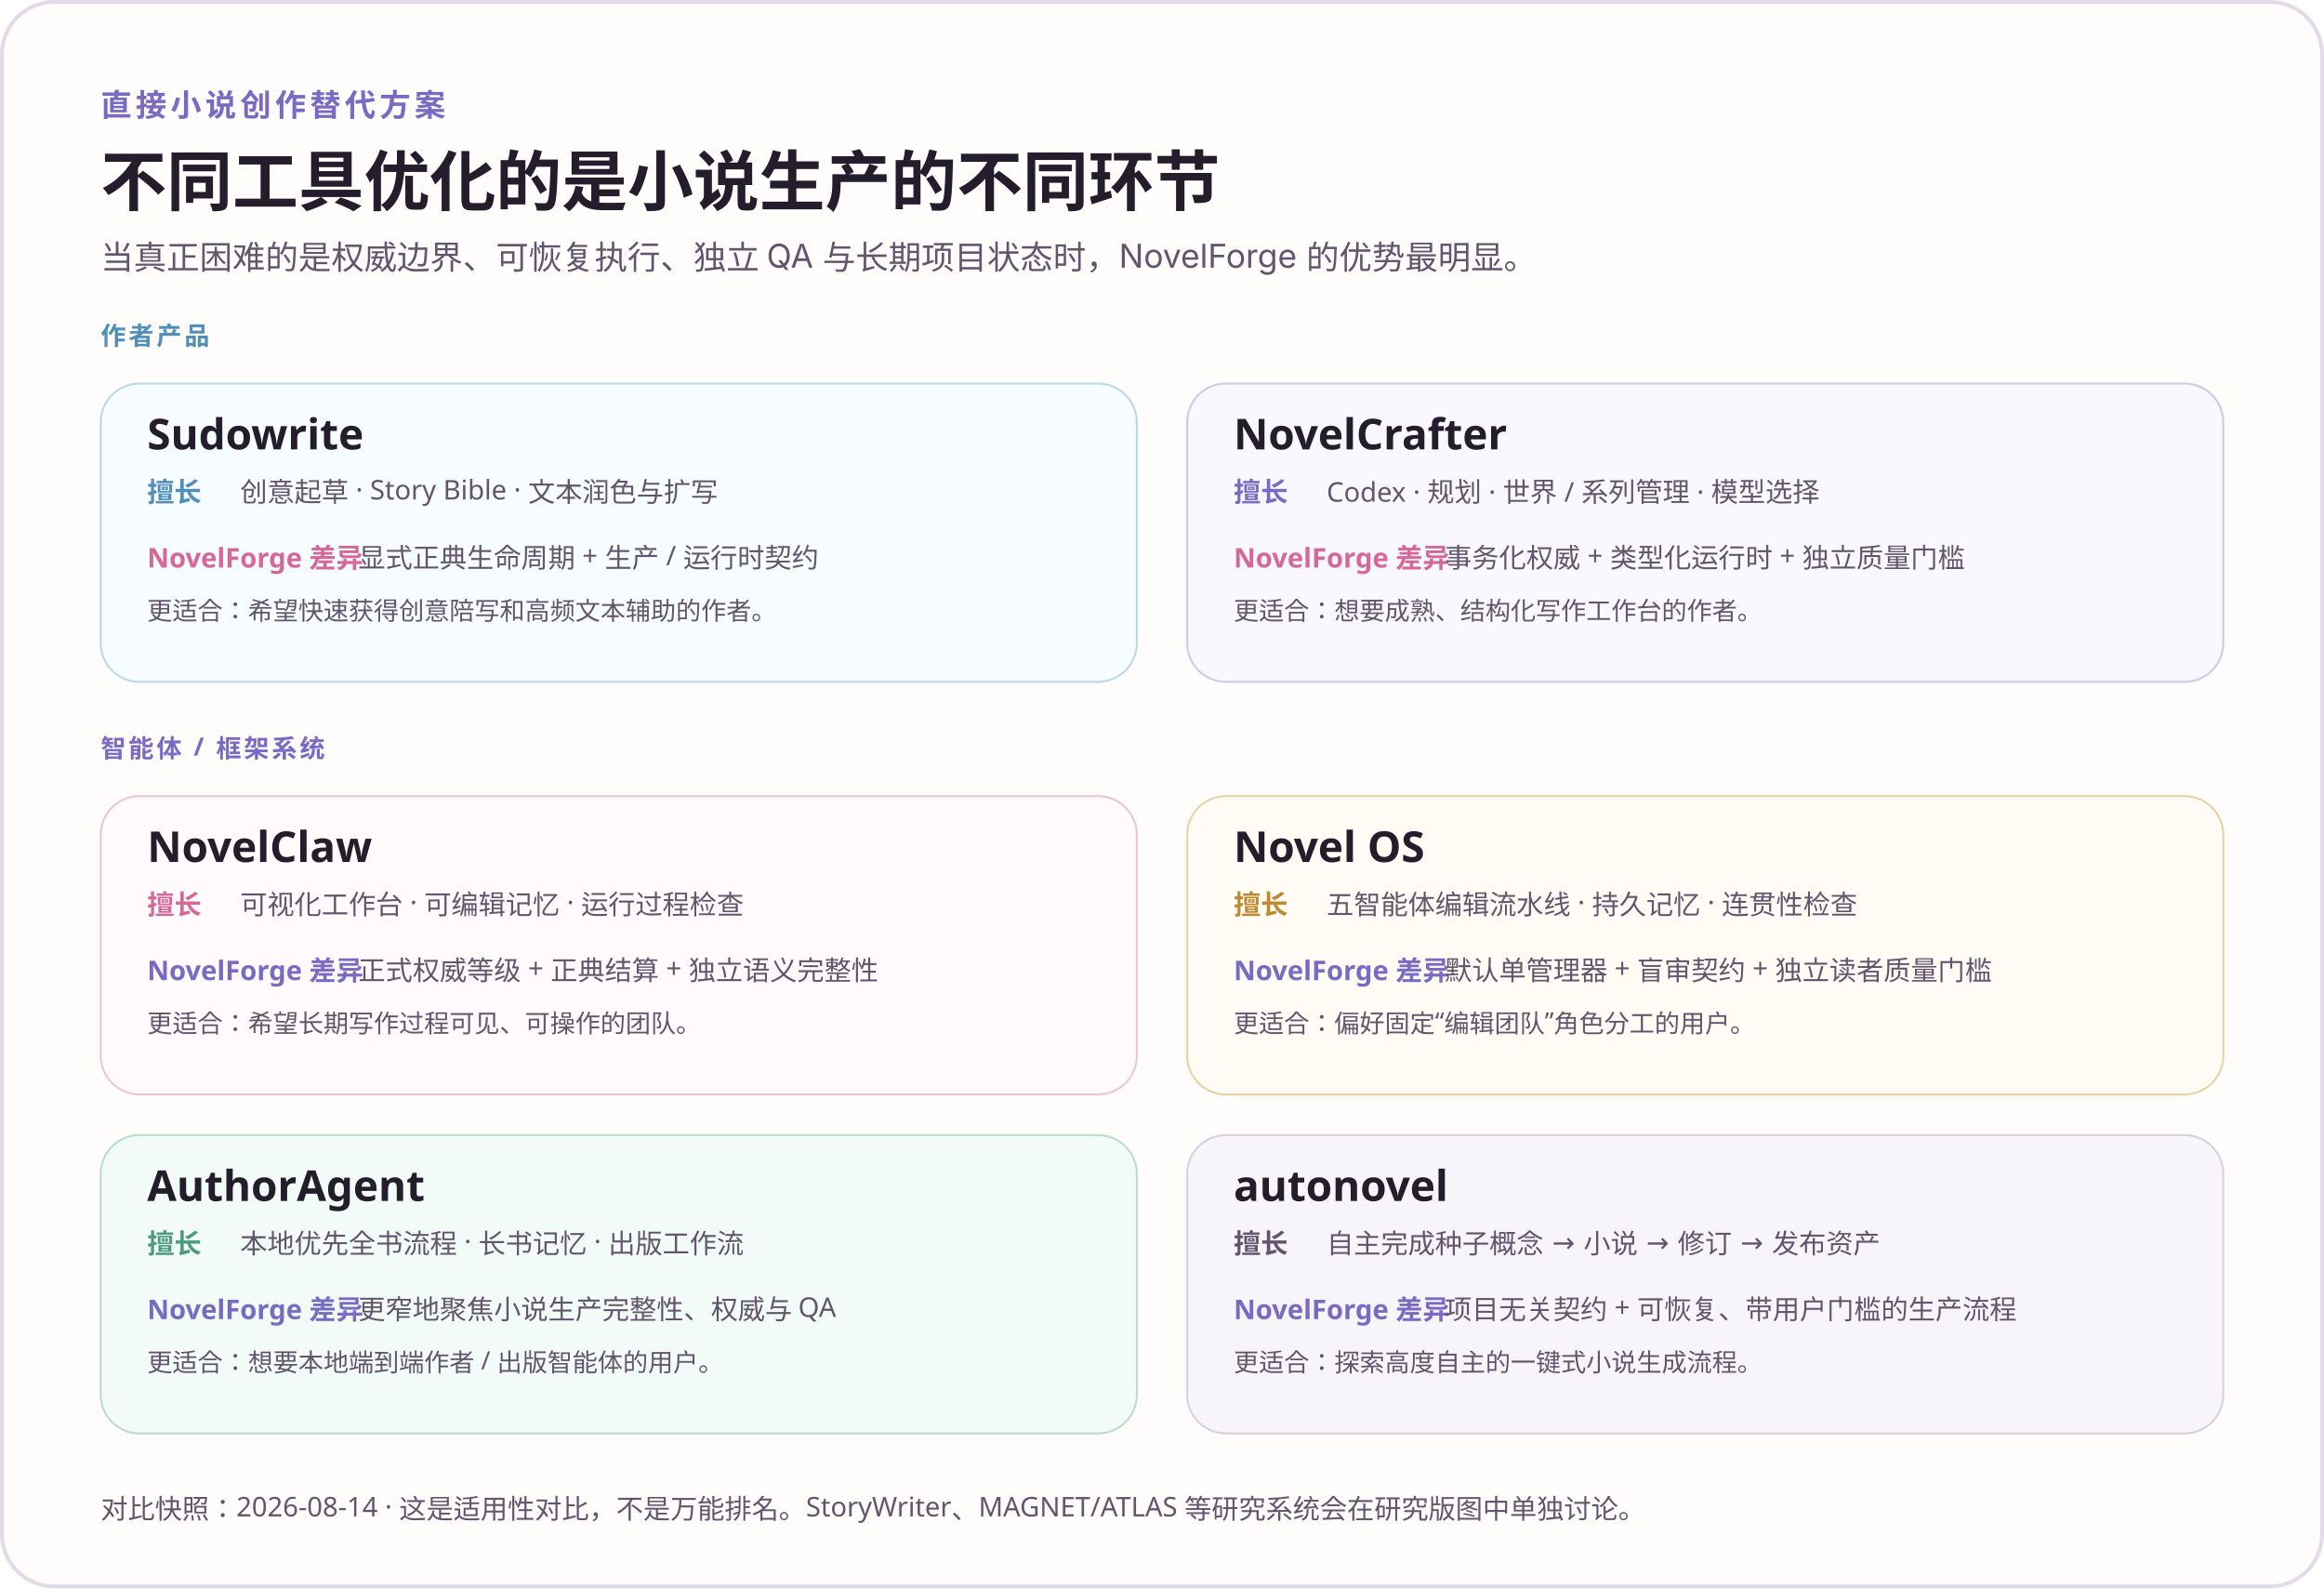
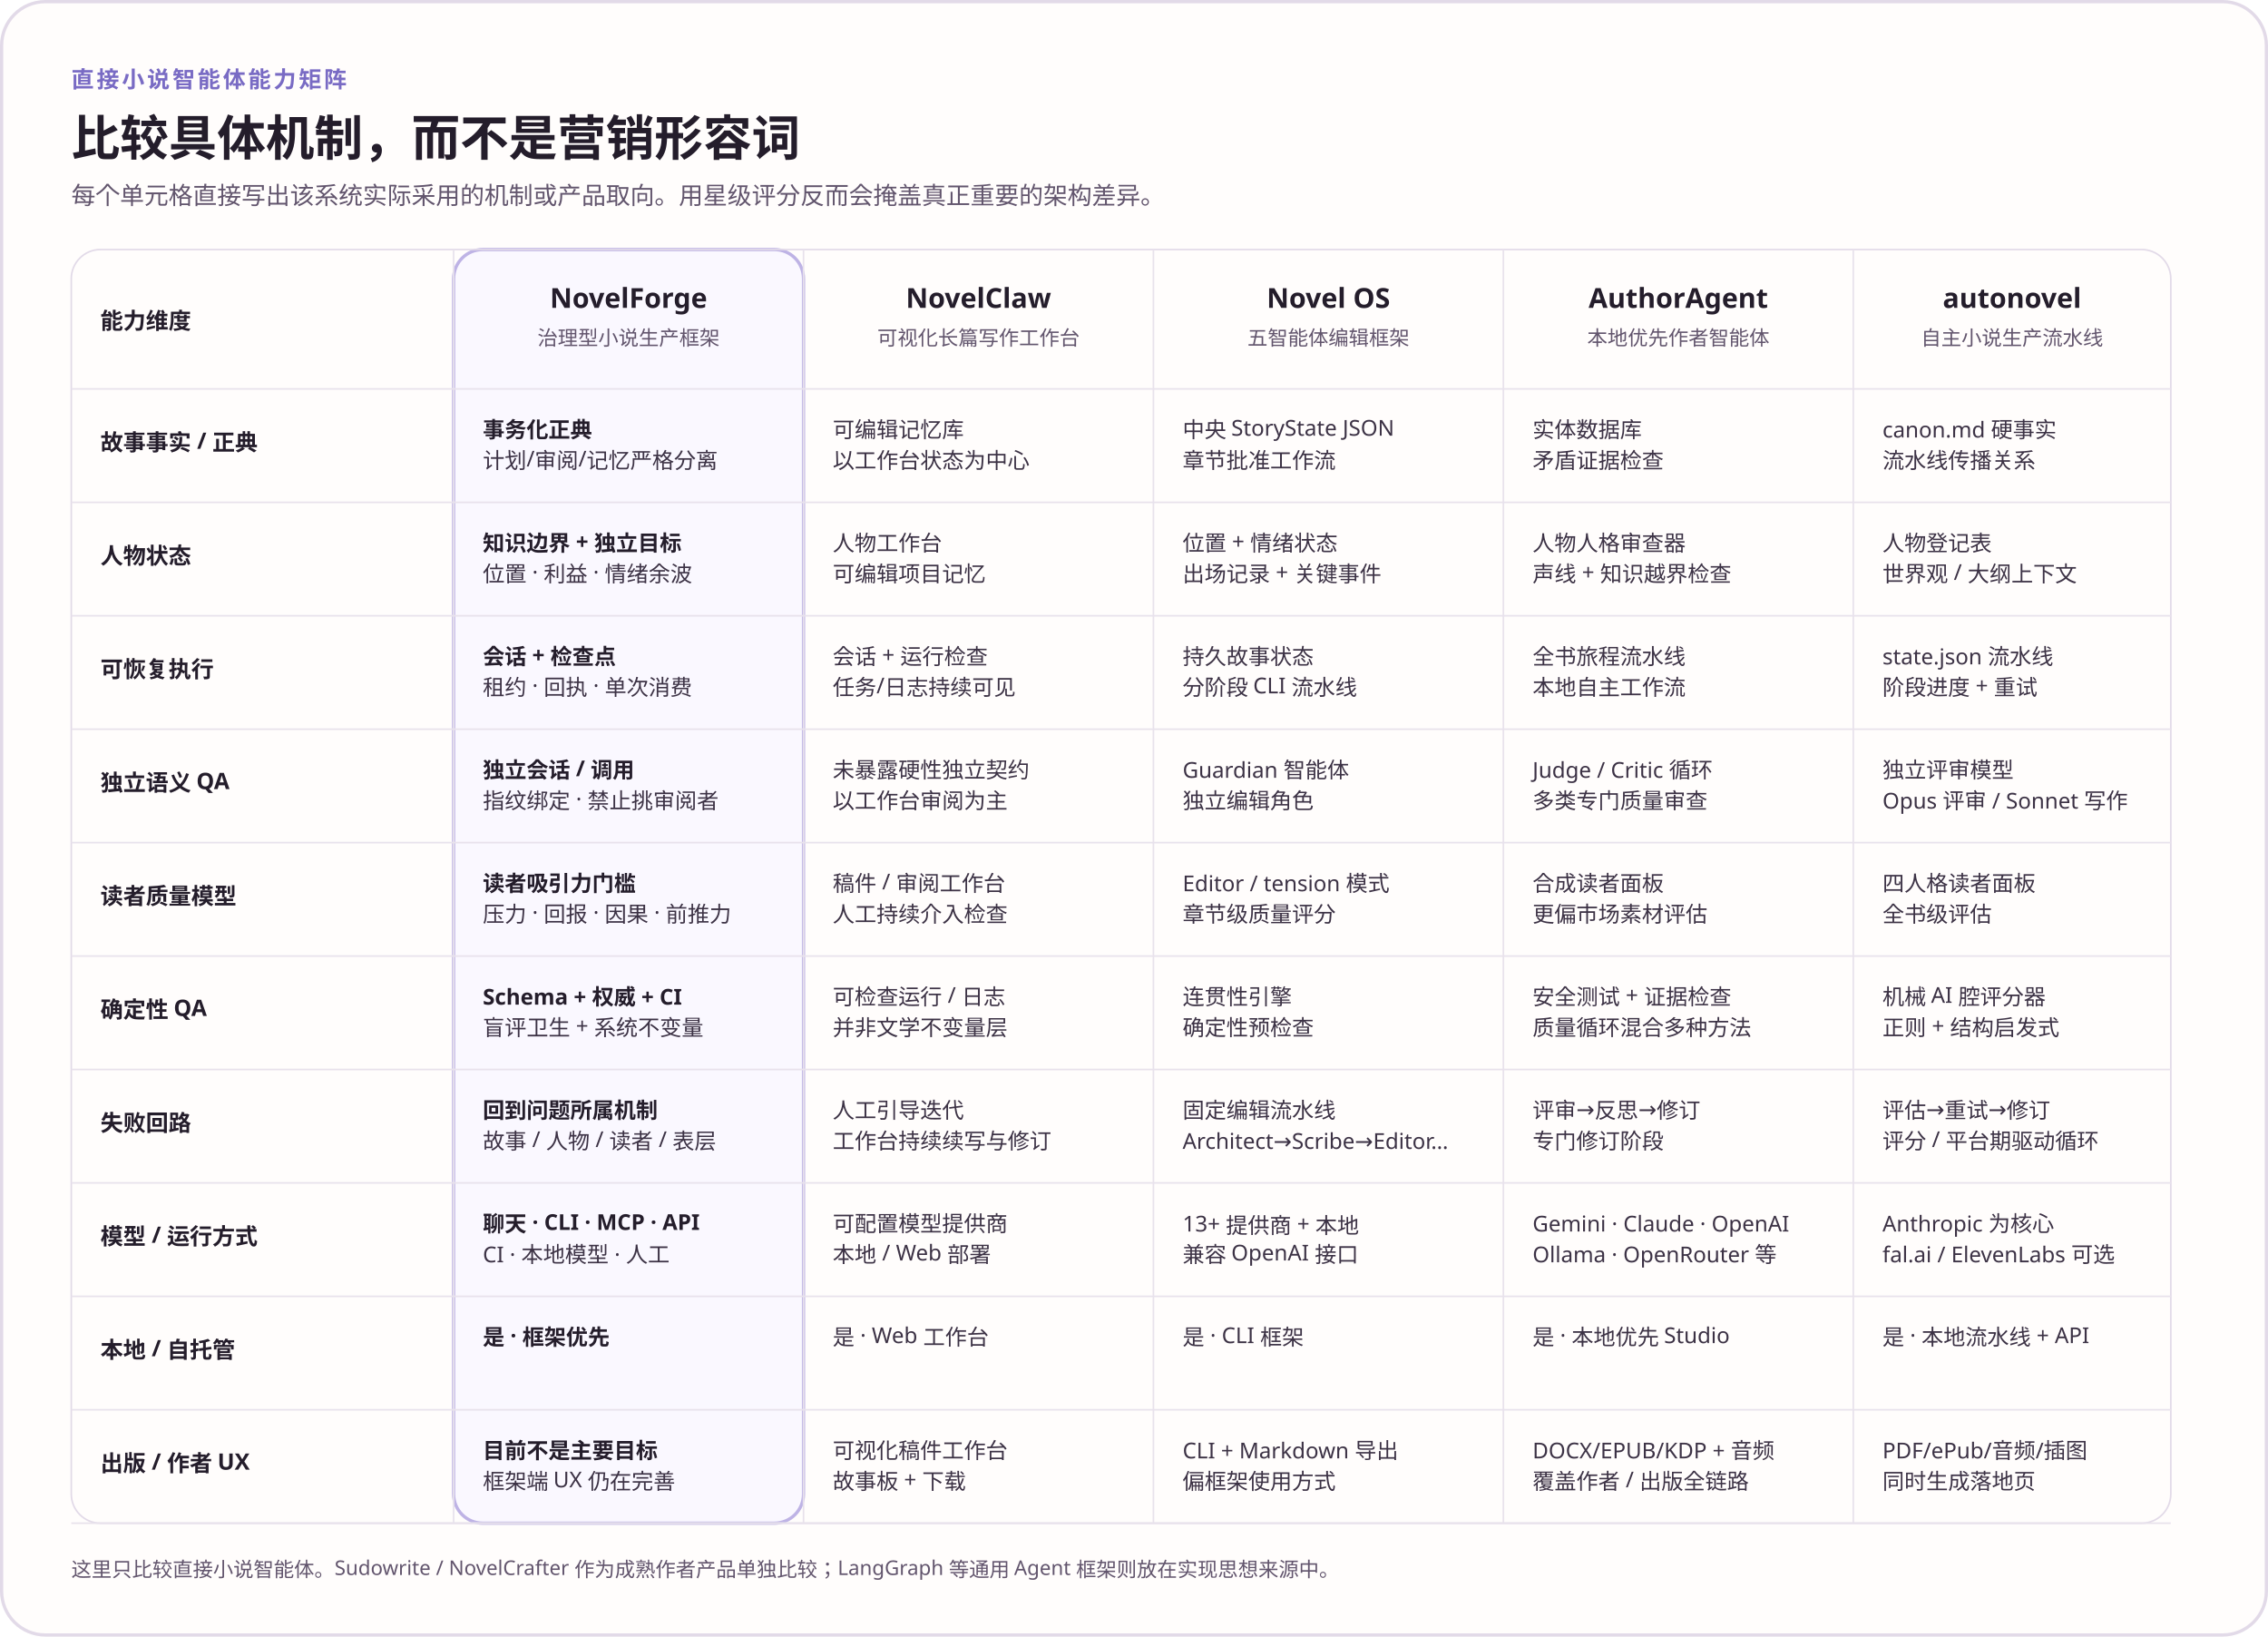
- <svg xmlns="http://www.w3.org/2000/svg" viewBox="0 0 1200 820" role="img" aria-labelledby="title desc">
-   <rect width="1200" height="820" rx="28" fill="#FFFDFC" />
-   <rect x="1" y="1" width="1198" height="818" rx="27" fill="none" stroke="#E2DAE8" stroke-width="2" />
-   <text x="52" y="60" font-family="ui-sans-serif,system-ui,-apple-system,Segoe UI,sans-serif" font-size="16" font-weight="700" fill="#796BC4" letter-spacing="2">直接小说创作替代方案</text>
-   <text x="52" y="106" font-family="ui-sans-serif,system-ui,-apple-system,Segoe UI,sans-serif" font-size="34" font-weight="750" fill="#241D2B">不同工具优化的是小说生产的不同环节</text>
-   <text x="52" y="139" font-family="ui-sans-serif,system-ui,-apple-system,Segoe UI,sans-serif" font-size="17" fill="#62556D">当真正困难的是权威边界、可恢复执行、独立 QA 与长期项目状态时，NovelForge 的优势最明显。</text>
-   <text x="52" y="178" font-family="ui-sans-serif,system-ui,sans-serif" font-size="13" font-weight="750" fill="#4F8FBA" letter-spacing="1.4">作者产品</text>
-   <g transform="translate(52 198)">
-     <rect width="535" height="154" rx="20" fill="#F7FCFF" stroke="#B8D9EC" />
-     <text x="24" y="34" font-family="ui-sans-serif,system-ui,sans-serif" font-size="22" font-weight="750" fill="#241D2B">Sudowrite</text>
-     <text x="24" y="61" font-family="ui-sans-serif,system-ui,sans-serif" font-size="14" font-weight="700" fill="#4F8FBA">擅长</text>
-     <text x="72" y="61" font-family="ui-sans-serif,system-ui,sans-serif" font-size="14" fill="#62556D">创意起草 · Story Bible · 文本润色与扩写</text>
-     <text x="24" y="95" font-family="ui-sans-serif,system-ui,sans-serif" font-size="14" font-weight="700" fill="#D6679A">NovelForge 差异</text>
-     <text x="133" y="95" font-family="ui-sans-serif,system-ui,sans-serif" font-size="14" fill="#62556D">显式正典生命周期 + 生产 / 运行时契约</text>
-     <text x="24" y="122" font-family="ui-sans-serif,system-ui,sans-serif" font-size="13" fill="#62556D">更适合：希望快速获得创意陪写和高频文本辅助的作者。</text>
-   </g>
-   <g transform="translate(613 198)">
-     <rect width="535" height="154" rx="20" fill="#FAF8FF" stroke="#CFC7EE" />
-     <text x="24" y="34" font-family="ui-sans-serif,system-ui,sans-serif" font-size="22" font-weight="750" fill="#241D2B">NovelCrafter</text>
-     <text x="24" y="61" font-family="ui-sans-serif,system-ui,sans-serif" font-size="14" font-weight="700" fill="#796BC4">擅长</text>
-     <text x="72" y="61" font-family="ui-sans-serif,system-ui,sans-serif" font-size="14" fill="#62556D">Codex · 规划 · 世界 / 系列管理 · 模型选择</text>
-     <text x="24" y="95" font-family="ui-sans-serif,system-ui,sans-serif" font-size="14" font-weight="700" fill="#D6679A">NovelForge 差异</text>
-     <text x="133" y="95" font-family="ui-sans-serif,system-ui,sans-serif" font-size="14" fill="#62556D">事务化权威 + 类型化运行时 + 独立质量门槛</text>
-     <text x="24" y="122" font-family="ui-sans-serif,system-ui,sans-serif" font-size="13" fill="#62556D">更适合：想要成熟、结构化写作工作台的作者。</text>
-   </g>
-   <text x="52" y="391" font-family="ui-sans-serif,system-ui,sans-serif" font-size="13" font-weight="750" fill="#796BC4" letter-spacing="1.4">智能体 / 框架系统</text>
-   <g transform="translate(52 411)">
-     <rect width="535" height="154" rx="20" fill="#FFFAFC" stroke="#EDC3D6" />
-     <text x="24" y="34" font-family="ui-sans-serif,system-ui,sans-serif" font-size="22" font-weight="750" fill="#241D2B">NovelClaw</text>
-     <text x="24" y="61" font-family="ui-sans-serif,system-ui,sans-serif" font-size="14" font-weight="700" fill="#D6679A">擅长</text>
-     <text x="72" y="61" font-family="ui-sans-serif,system-ui,sans-serif" font-size="14" fill="#62556D">可视化工作台 · 可编辑记忆 · 运行过程检查</text>
-     <text x="24" y="95" font-family="ui-sans-serif,system-ui,sans-serif" font-size="14" font-weight="700" fill="#796BC4">NovelForge 差异</text>
-     <text x="133" y="95" font-family="ui-sans-serif,system-ui,sans-serif" font-size="14" fill="#62556D">正式权威等级 + 正典结算 + 独立语义完整性</text>
-     <text x="24" y="122" font-family="ui-sans-serif,system-ui,sans-serif" font-size="13" fill="#62556D">更适合：希望长期写作过程可见、可操作的团队。</text>
-   </g>
-   <g transform="translate(613 411)">
-     <rect width="535" height="154" rx="20" fill="#FFFCF5" stroke="#E8D2A5" />
-     <text x="24" y="34" font-family="ui-sans-serif,system-ui,sans-serif" font-size="22" font-weight="750" fill="#241D2B">Novel OS</text>
-     <text x="24" y="61" font-family="ui-sans-serif,system-ui,sans-serif" font-size="14" font-weight="700" fill="#BE892F">擅长</text>
-     <text x="72" y="61" font-family="ui-sans-serif,system-ui,sans-serif" font-size="14" fill="#62556D">五智能体编辑流水线 · 持久记忆 · 连贯性检查</text>
-     <text x="24" y="95" font-family="ui-sans-serif,system-ui,sans-serif" font-size="14" font-weight="700" fill="#796BC4">NovelForge 差异</text>
-     <text x="133" y="95" font-family="ui-sans-serif,system-ui,sans-serif" font-size="14" fill="#62556D">默认单管理器 + 盲审契约 + 独立读者质量门槛</text>
-     <text x="24" y="122" font-family="ui-sans-serif,system-ui,sans-serif" font-size="13" fill="#62556D">更适合：偏好固定“编辑团队”角色分工的用户。</text>
-   </g>
-   <g transform="translate(52 586)">
-     <rect width="535" height="154" rx="20" fill="#F2FBF7" stroke="#B7DEC9" />
-     <text x="24" y="34" font-family="ui-sans-serif,system-ui,sans-serif" font-size="22" font-weight="750" fill="#241D2B">AuthorAgent</text>
-     <text x="24" y="61" font-family="ui-sans-serif,system-ui,sans-serif" font-size="14" font-weight="700" fill="#4D9B7D">擅长</text>
-     <text x="72" y="61" font-family="ui-sans-serif,system-ui,sans-serif" font-size="14" fill="#62556D">本地优先全书流程 · 长书记忆 · 出版工作流</text>
-     <text x="24" y="95" font-family="ui-sans-serif,system-ui,sans-serif" font-size="14" font-weight="700" fill="#796BC4">NovelForge 差异</text>
-     <text x="133" y="95" font-family="ui-sans-serif,system-ui,sans-serif" font-size="14" fill="#62556D">更窄地聚焦小说生产完整性、权威与 QA</text>
-     <text x="24" y="122" font-family="ui-sans-serif,system-ui,sans-serif" font-size="13" fill="#62556D">更适合：想要本地端到端作者 / 出版智能体的用户。</text>
-   </g>
-   <g transform="translate(613 586)">
-     <rect width="535" height="154" rx="20" fill="#F8F5FA" stroke="#D8CFDE" />
-     <text x="24" y="34" font-family="ui-sans-serif,system-ui,sans-serif" font-size="22" font-weight="750" fill="#241D2B">autonovel</text>
-     <text x="24" y="61" font-family="ui-sans-serif,system-ui,sans-serif" font-size="14" font-weight="700" fill="#62556D">擅长</text>
-     <text x="72" y="61" font-family="ui-sans-serif,system-ui,sans-serif" font-size="14" fill="#62556D">自主完成种子概念 → 小说 → 修订 → 发布资产</text>
-     <text x="24" y="95" font-family="ui-sans-serif,system-ui,sans-serif" font-size="14" font-weight="700" fill="#796BC4">NovelForge 差异</text>
-     <text x="133" y="95" font-family="ui-sans-serif,system-ui,sans-serif" font-size="14" fill="#62556D">项目无关契约 + 可恢复、带用户门槛的生产流程</text>
-     <text x="24" y="122" font-family="ui-sans-serif,system-ui,sans-serif" font-size="13" fill="#62556D">更适合：探索高度自主的一键式小说生成流程。</text>
-   </g>
-   <text x="52" y="784" font-family="ui-sans-serif,system-ui,sans-serif" font-size="14" fill="#62556D">对比快照：2026-08-14 · 这是适用性对比，不是万能排名。StoryWriter、MAGNET/ATLAS 等研究系统会在研究版图中单独讨论。</text>
+ <svg xmlns="http://www.w3.org/2000/svg" viewBox="0 0 1400 1010" role="img" aria-labelledby="title desc">
+   <style>
+   .h{font:750 30px ui-sans-serif,system-ui,-apple-system,"Segoe UI",sans-serif;fill:#241D2B}.k{font:700 14px ui-sans-serif,system-ui,sans-serif;letter-spacing:1.6px;fill:#796BC4}.sub{font:15px ui-sans-serif,system-ui,sans-serif;fill:#62556D}.ph{font:750 17px ui-sans-serif,system-ui,sans-serif;fill:#241D2B}.ps{font:12.5px ui-sans-serif,system-ui,sans-serif;fill:#62556D}.rh{font:700 14px ui-sans-serif,system-ui,sans-serif;fill:#241D2B}.c{font:13.5px ui-sans-serif,system-ui,sans-serif;fill:#3C3245}.cf{font:700 13.5px ui-sans-serif,system-ui,sans-serif;fill:#241D2B}.note{font:12.5px ui-sans-serif,system-ui,sans-serif;fill:#62556D}
+ </style>
+   <rect width="1400" height="1010" rx="28" fill="#FFFDFC" />
+   <rect x="1" y="1" width="1398" height="1008" rx="27" fill="none" stroke="#E2DAE8" stroke-width="2" />
+   <text class="k" x="44" y="54">直接小说智能体能力矩阵</text>
+   <text class="h" x="44" y="96">比较具体机制，而不是营销形容词</text>
+   <text class="sub" x="44" y="126">每个单元格直接写出该系统实际采用的机制或产品取向。用星级评分反而会掩盖真正重要的架构差异。</text>
+   <rect x="280" y="154" width="216" height="786" rx="18" fill="#FAF8FF" stroke="#BEB3E5" stroke-width="2" />
+   <rect x="44" y="154" width="1296" height="786" rx="18" fill="none" stroke="#E2DAE8" />
+   <path d="M280 154V940M496 154V940M712 154V940M928 154V940M1144 154V940" stroke="#E8E2EC" />
+   <path d="M44 240H1340M44 310H1340M44 380H1340M44 450H1340M44 520H1340M44 590H1340M44 660H1340M44 730H1340M44 800H1340M44 870H1340M44 940H1340" stroke="#E8E2EC" />
+   <text class="rh" x="62" y="203">能力维度</text>
+   <g transform="translate(280 0)">
+     <text class="ph" x="108" y="190" text-anchor="middle">NovelForge</text>
+     <text class="ps" x="108" y="213" text-anchor="middle">治理型小说生产框架</text>
+   </g>
+   <g transform="translate(496 0)">
+     <text class="ph" x="108" y="190" text-anchor="middle">NovelClaw</text>
+     <text class="ps" x="108" y="213" text-anchor="middle">可视化长篇写作工作台</text>
+   </g>
+   <g transform="translate(712 0)">
+     <text class="ph" x="108" y="190" text-anchor="middle">Novel OS</text>
+     <text class="ps" x="108" y="213" text-anchor="middle">五智能体编辑框架</text>
+   </g>
+   <g transform="translate(928 0)">
+     <text class="ph" x="108" y="190" text-anchor="middle">AuthorAgent</text>
+     <text class="ps" x="108" y="213" text-anchor="middle">本地优先作者智能体</text>
+   </g>
+   <g transform="translate(1144 0)">
+     <text class="ph" x="98" y="190" text-anchor="middle">autonovel</text>
+     <text class="ps" x="98" y="213" text-anchor="middle">自主小说生产流水线</text>
+   </g>
+   <text class="rh" x="62" y="278">故事事实 / 正典</text>
+   <text class="cf" x="298" y="270">
+     <tspan x="298">事务化正典</tspan>
+     <tspan class="c" x="298" dy="19">计划/审阅/记忆严格分离</tspan>
+   </text>
+   <text class="c" x="514" y="270">
+     <tspan x="514">可编辑记忆库</tspan>
+     <tspan x="514" dy="19">以工作台状态为中心</tspan>
+   </text>
+   <text class="c" x="730" y="270">
+     <tspan x="730">中央 StoryState JSON</tspan>
+     <tspan x="730" dy="19">章节批准工作流</tspan>
+   </text>
+   <text class="c" x="946" y="270">
+     <tspan x="946">实体数据库</tspan>
+     <tspan x="946" dy="19">矛盾证据检查</tspan>
+   </text>
+   <text class="c" x="1162" y="270">
+     <tspan x="1162">canon.md 硬事实</tspan>
+     <tspan x="1162" dy="19">流水线传播关系</tspan>
+   </text>
+   <text class="rh" x="62" y="348">人物状态</text>
+   <text class="cf" x="298" y="340">
+     <tspan x="298">知识边界 + 独立目标</tspan>
+     <tspan class="c" x="298" dy="19">位置 · 利益 · 情绪余波</tspan>
+   </text>
+   <text class="c" x="514" y="340">
+     <tspan x="514">人物工作台</tspan>
+     <tspan x="514" dy="19">可编辑项目记忆</tspan>
+   </text>
+   <text class="c" x="730" y="340">
+     <tspan x="730">位置 + 情绪状态</tspan>
+     <tspan x="730" dy="19">出场记录 + 关键事件</tspan>
+   </text>
+   <text class="c" x="946" y="340">
+     <tspan x="946">人物人格审查器</tspan>
+     <tspan x="946" dy="19">声线 + 知识越界检查</tspan>
+   </text>
+   <text class="c" x="1162" y="340">
+     <tspan x="1162">人物登记表</tspan>
+     <tspan x="1162" dy="19">世界观 / 大纲上下文</tspan>
+   </text>
+   <text class="rh" x="62" y="418">可恢复执行</text>
+   <text class="cf" x="298" y="410">
+     <tspan x="298">会话 + 检查点</tspan>
+     <tspan class="c" x="298" dy="19">租约 · 回执 · 单次消费</tspan>
+   </text>
+   <text class="c" x="514" y="410">
+     <tspan x="514">会话 + 运行检查</tspan>
+     <tspan x="514" dy="19">任务/日志持续可见</tspan>
+   </text>
+   <text class="c" x="730" y="410">
+     <tspan x="730">持久故事状态</tspan>
+     <tspan x="730" dy="19">分阶段 CLI 流水线</tspan>
+   </text>
+   <text class="c" x="946" y="410">
+     <tspan x="946">全书旅程流水线</tspan>
+     <tspan x="946" dy="19">本地自主工作流</tspan>
+   </text>
+   <text class="c" x="1162" y="410">
+     <tspan x="1162">state.json 流水线</tspan>
+     <tspan x="1162" dy="19">阶段进度 + 重试</tspan>
+   </text>
+   <text class="rh" x="62" y="488">独立语义 QA</text>
+   <text class="cf" x="298" y="480">
+     <tspan x="298">独立会话 / 调用</tspan>
+     <tspan class="c" x="298" dy="19">指纹绑定 · 禁止挑审阅者</tspan>
+   </text>
+   <text class="c" x="514" y="480">
+     <tspan x="514">未暴露硬性独立契约</tspan>
+     <tspan x="514" dy="19">以工作台审阅为主</tspan>
+   </text>
+   <text class="c" x="730" y="480">
+     <tspan x="730">Guardian 智能体</tspan>
+     <tspan x="730" dy="19">独立编辑角色</tspan>
+   </text>
+   <text class="c" x="946" y="480">
+     <tspan x="946">Judge / Critic 循环</tspan>
+     <tspan x="946" dy="19">多类专门质量审查</tspan>
+   </text>
+   <text class="c" x="1162" y="480">
+     <tspan x="1162">独立评审模型</tspan>
+     <tspan x="1162" dy="19">Opus 评审 / Sonnet 写作</tspan>
+   </text>
+   <text class="rh" x="62" y="558">读者质量模型</text>
+   <text class="cf" x="298" y="550">
+     <tspan x="298">读者吸引力门槛</tspan>
+     <tspan class="c" x="298" dy="19">压力 · 回报 · 因果 · 前推力</tspan>
+   </text>
+   <text class="c" x="514" y="550">
+     <tspan x="514">稿件 / 审阅工作台</tspan>
+     <tspan x="514" dy="19">人工持续介入检查</tspan>
+   </text>
+   <text class="c" x="730" y="550">
+     <tspan x="730">Editor / tension 模式</tspan>
+     <tspan x="730" dy="19">章节级质量评分</tspan>
+   </text>
+   <text class="c" x="946" y="550">
+     <tspan x="946">合成读者面板</tspan>
+     <tspan x="946" dy="19">更偏市场素材评估</tspan>
+   </text>
+   <text class="c" x="1162" y="550">
+     <tspan x="1162">四人格读者面板</tspan>
+     <tspan x="1162" dy="19">全书级评估</tspan>
+   </text>
+   <text class="rh" x="62" y="628">确定性 QA</text>
+   <text class="cf" x="298" y="620">
+     <tspan x="298">Schema + 权威 + CI</tspan>
+     <tspan class="c" x="298" dy="19">盲评卫生 + 系统不变量</tspan>
+   </text>
+   <text class="c" x="514" y="620">
+     <tspan x="514">可检查运行 / 日志</tspan>
+     <tspan x="514" dy="19">并非文学不变量层</tspan>
+   </text>
+   <text class="c" x="730" y="620">
+     <tspan x="730">连贯性引擎</tspan>
+     <tspan x="730" dy="19">确定性预检查</tspan>
+   </text>
+   <text class="c" x="946" y="620">
+     <tspan x="946">安全测试 + 证据检查</tspan>
+     <tspan x="946" dy="19">质量循环混合多种方法</tspan>
+   </text>
+   <text class="c" x="1162" y="620">
+     <tspan x="1162">机械 AI 腔评分器</tspan>
+     <tspan x="1162" dy="19">正则 + 结构启发式</tspan>
+   </text>
+   <text class="rh" x="62" y="698">失败回路</text>
+   <text class="cf" x="298" y="690">
+     <tspan x="298">回到问题所属机制</tspan>
+     <tspan class="c" x="298" dy="19">故事 / 人物 / 读者 / 表层</tspan>
+   </text>
+   <text class="c" x="514" y="690">
+     <tspan x="514">人工引导迭代</tspan>
+     <tspan x="514" dy="19">工作台持续续写与修订</tspan>
+   </text>
+   <text class="c" x="730" y="690">
+     <tspan x="730">固定编辑流水线</tspan>
+     <tspan x="730" dy="19">Architect→Scribe→Editor…</tspan>
+   </text>
+   <text class="c" x="946" y="690">
+     <tspan x="946">评审→反思→修订</tspan>
+     <tspan x="946" dy="19">专门修订阶段</tspan>
+   </text>
+   <text class="c" x="1162" y="690">
+     <tspan x="1162">评估→重试→修订</tspan>
+     <tspan x="1162" dy="19">评分 / 平台期驱动循环</tspan>
+   </text>
+   <text class="rh" x="62" y="768">模型 / 运行方式</text>
+   <text class="cf" x="298" y="760">
+     <tspan x="298">聊天 · CLI · MCP · API</tspan>
+     <tspan class="c" x="298" dy="19">CI · 本地模型 · 人工</tspan>
+   </text>
+   <text class="c" x="514" y="760">
+     <tspan x="514">可配置模型提供商</tspan>
+     <tspan x="514" dy="19">本地 / Web 部署</tspan>
+   </text>
+   <text class="c" x="730" y="760">
+     <tspan x="730">13+ 提供商 + 本地</tspan>
+     <tspan x="730" dy="19">兼容 OpenAI 接口</tspan>
+   </text>
+   <text class="c" x="946" y="760">
+     <tspan x="946">Gemini · Claude · OpenAI</tspan>
+     <tspan x="946" dy="19">Ollama · OpenRouter 等</tspan>
+   </text>
+   <text class="c" x="1162" y="760">
+     <tspan x="1162">Anthropic 为核心</tspan>
+     <tspan x="1162" dy="19">fal.ai / ElevenLabs 可选</tspan>
+   </text>
+   <text class="rh" x="62" y="838">本地 / 自托管</text>
+   <text class="cf" x="298" y="830">是 · 框架优先</text>
+   <text class="c" x="514" y="830">是 · Web 工作台</text>
+   <text class="c" x="730" y="830">是 · CLI 框架</text>
+   <text class="c" x="946" y="830">是 · 本地优先 Studio</text>
+   <text class="c" x="1162" y="830">是 · 本地流水线 + API</text>
+   <text class="rh" x="62" y="908">出版 / 作者 UX</text>
+   <text class="cf" x="298" y="900">
+     <tspan x="298">目前不是主要目标</tspan>
+     <tspan class="c" x="298" dy="19">框架端 UX 仍在完善</tspan>
+   </text>
+   <text class="c" x="514" y="900">
+     <tspan x="514">可视化稿件工作台</tspan>
+     <tspan x="514" dy="19">故事板 + 下载</tspan>
+   </text>
+   <text class="c" x="730" y="900">
+     <tspan x="730">CLI + Markdown 导出</tspan>
+     <tspan x="730" dy="19">偏框架使用方式</tspan>
+   </text>
+   <text class="c" x="946" y="900">
+     <tspan x="946">DOCX/EPUB/KDP + 音频</tspan>
+     <tspan x="946" dy="19">覆盖作者 / 出版全链路</tspan>
+   </text>
+   <text class="c" x="1162" y="900">
+     <tspan x="1162">PDF/ePub/音频/插图</tspan>
+     <tspan x="1162" dy="19">同时生成落地页</tspan>
+   </text>
+   <text class="note" x="44" y="973">这里只比较直接小说智能体。Sudowrite / NovelCrafter 作为成熟作者产品单独比较；LangGraph 等通用 Agent 框架则放在实现思想来源中。</text>
</svg>
